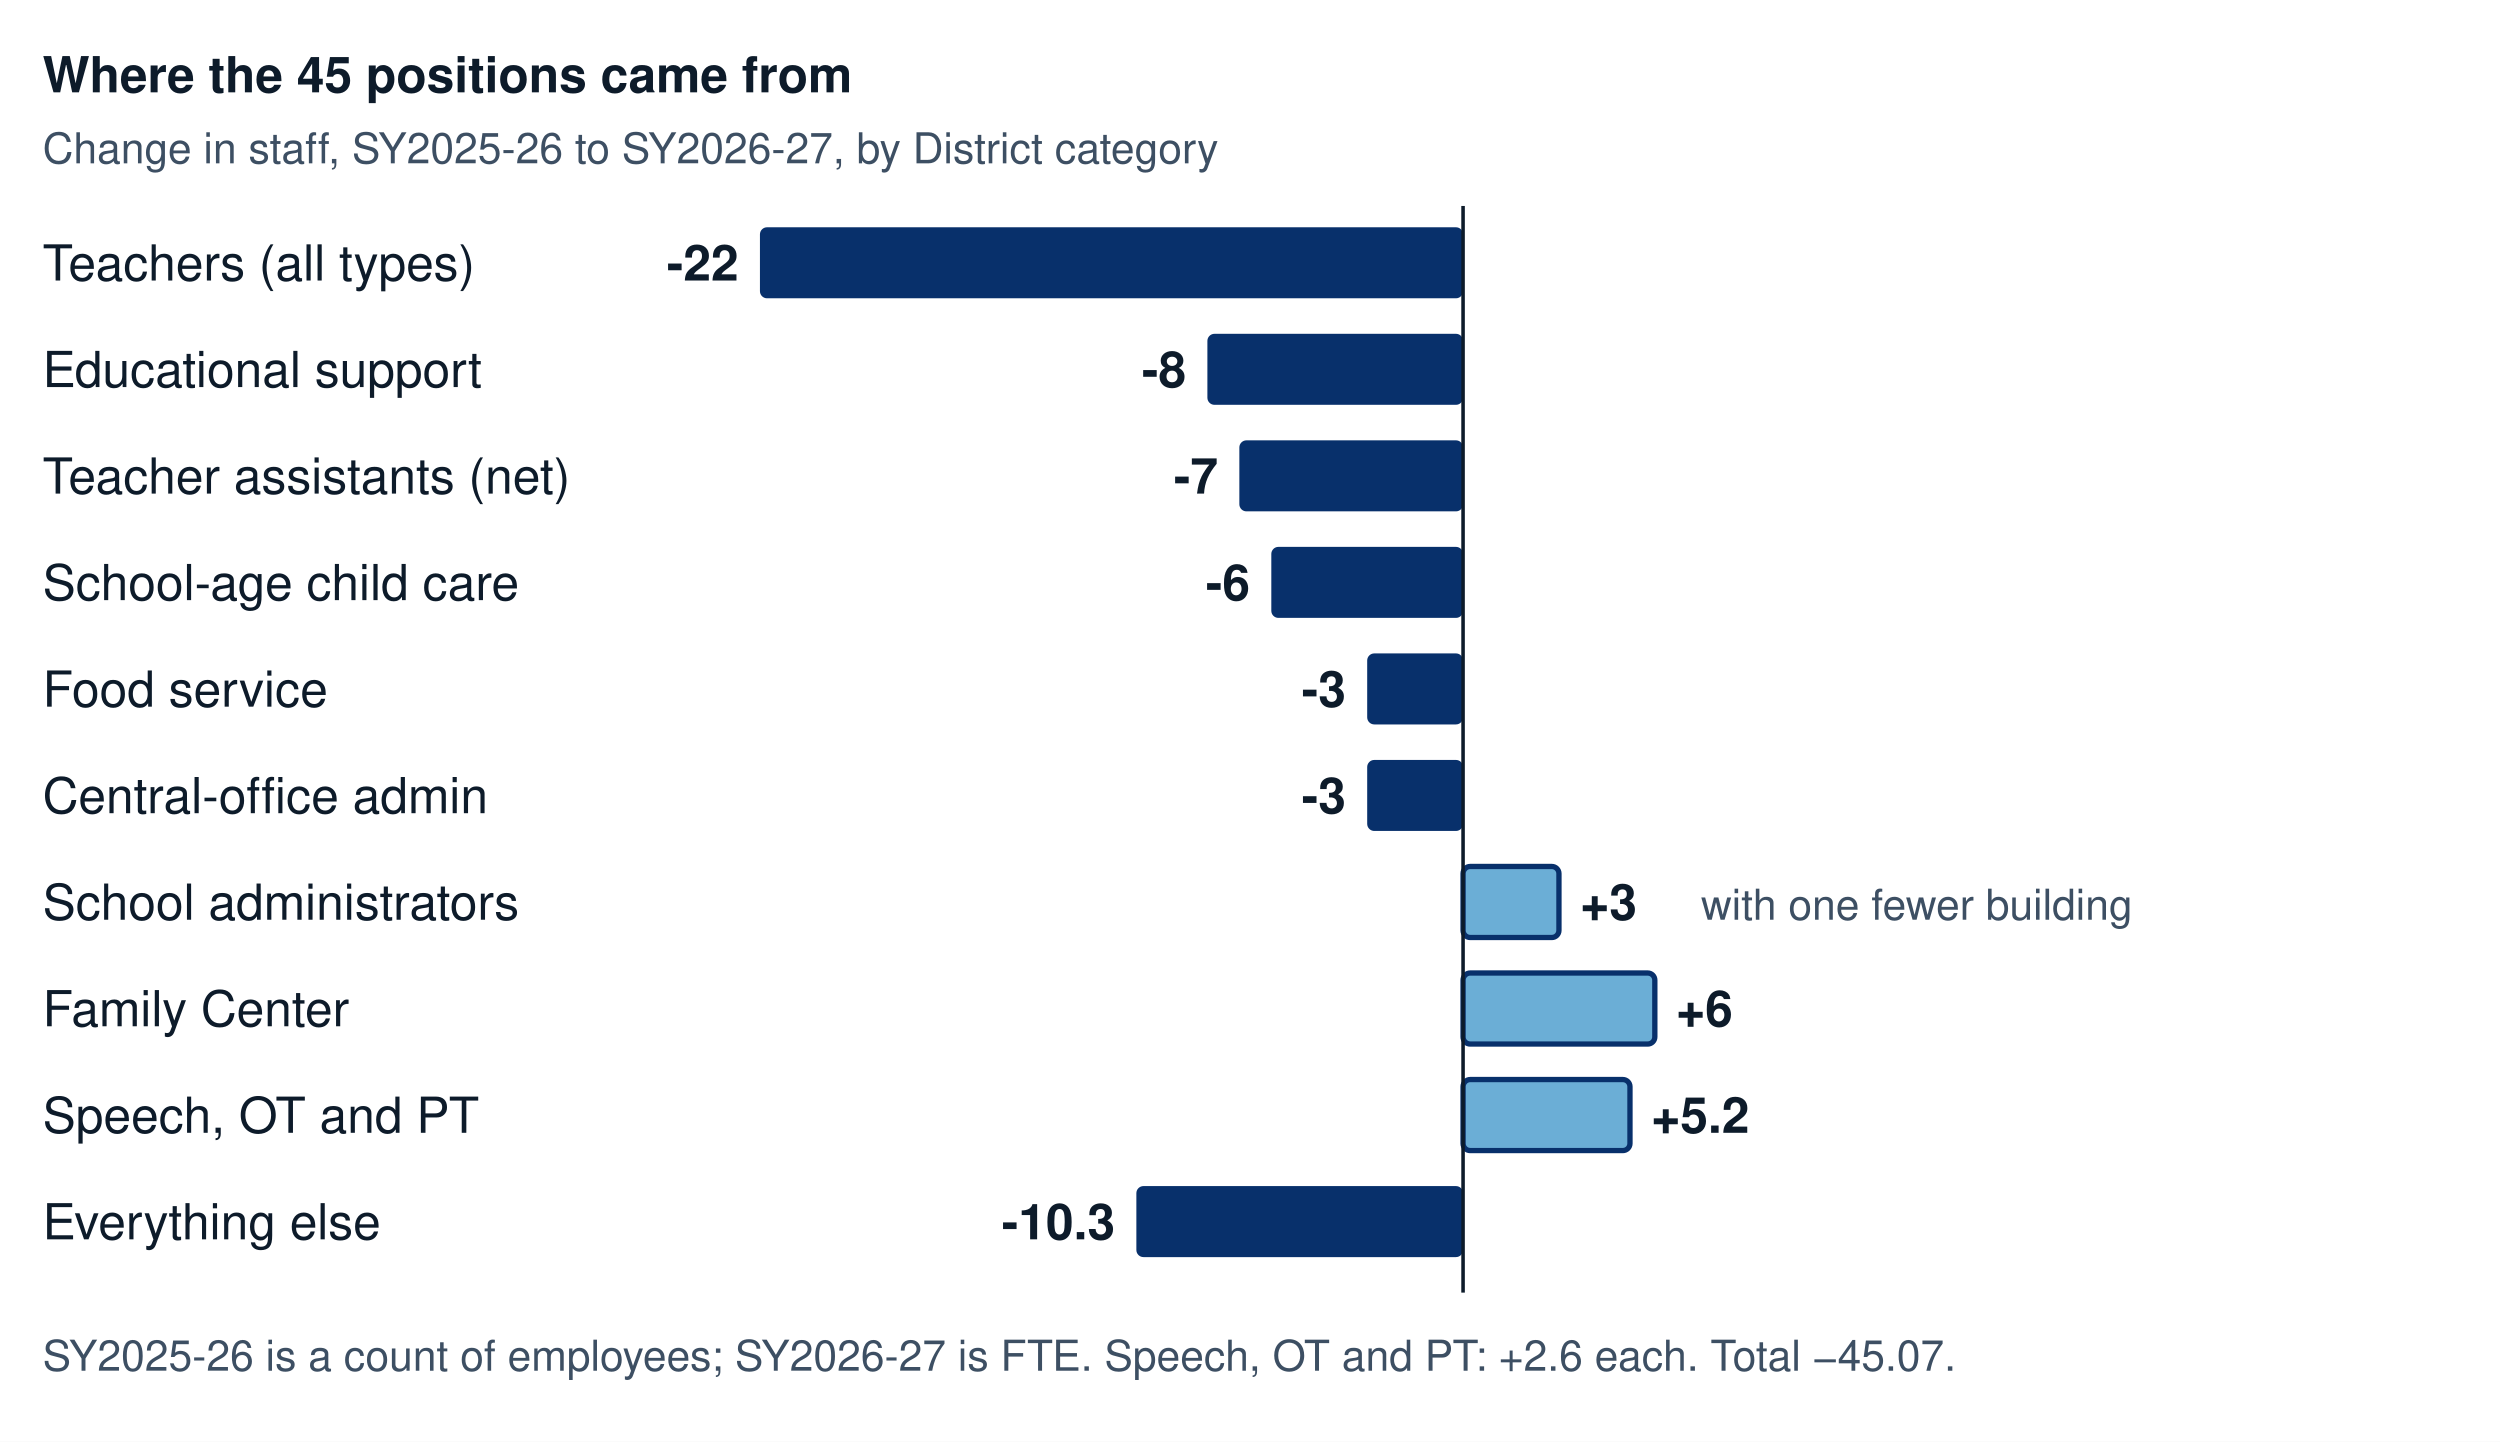
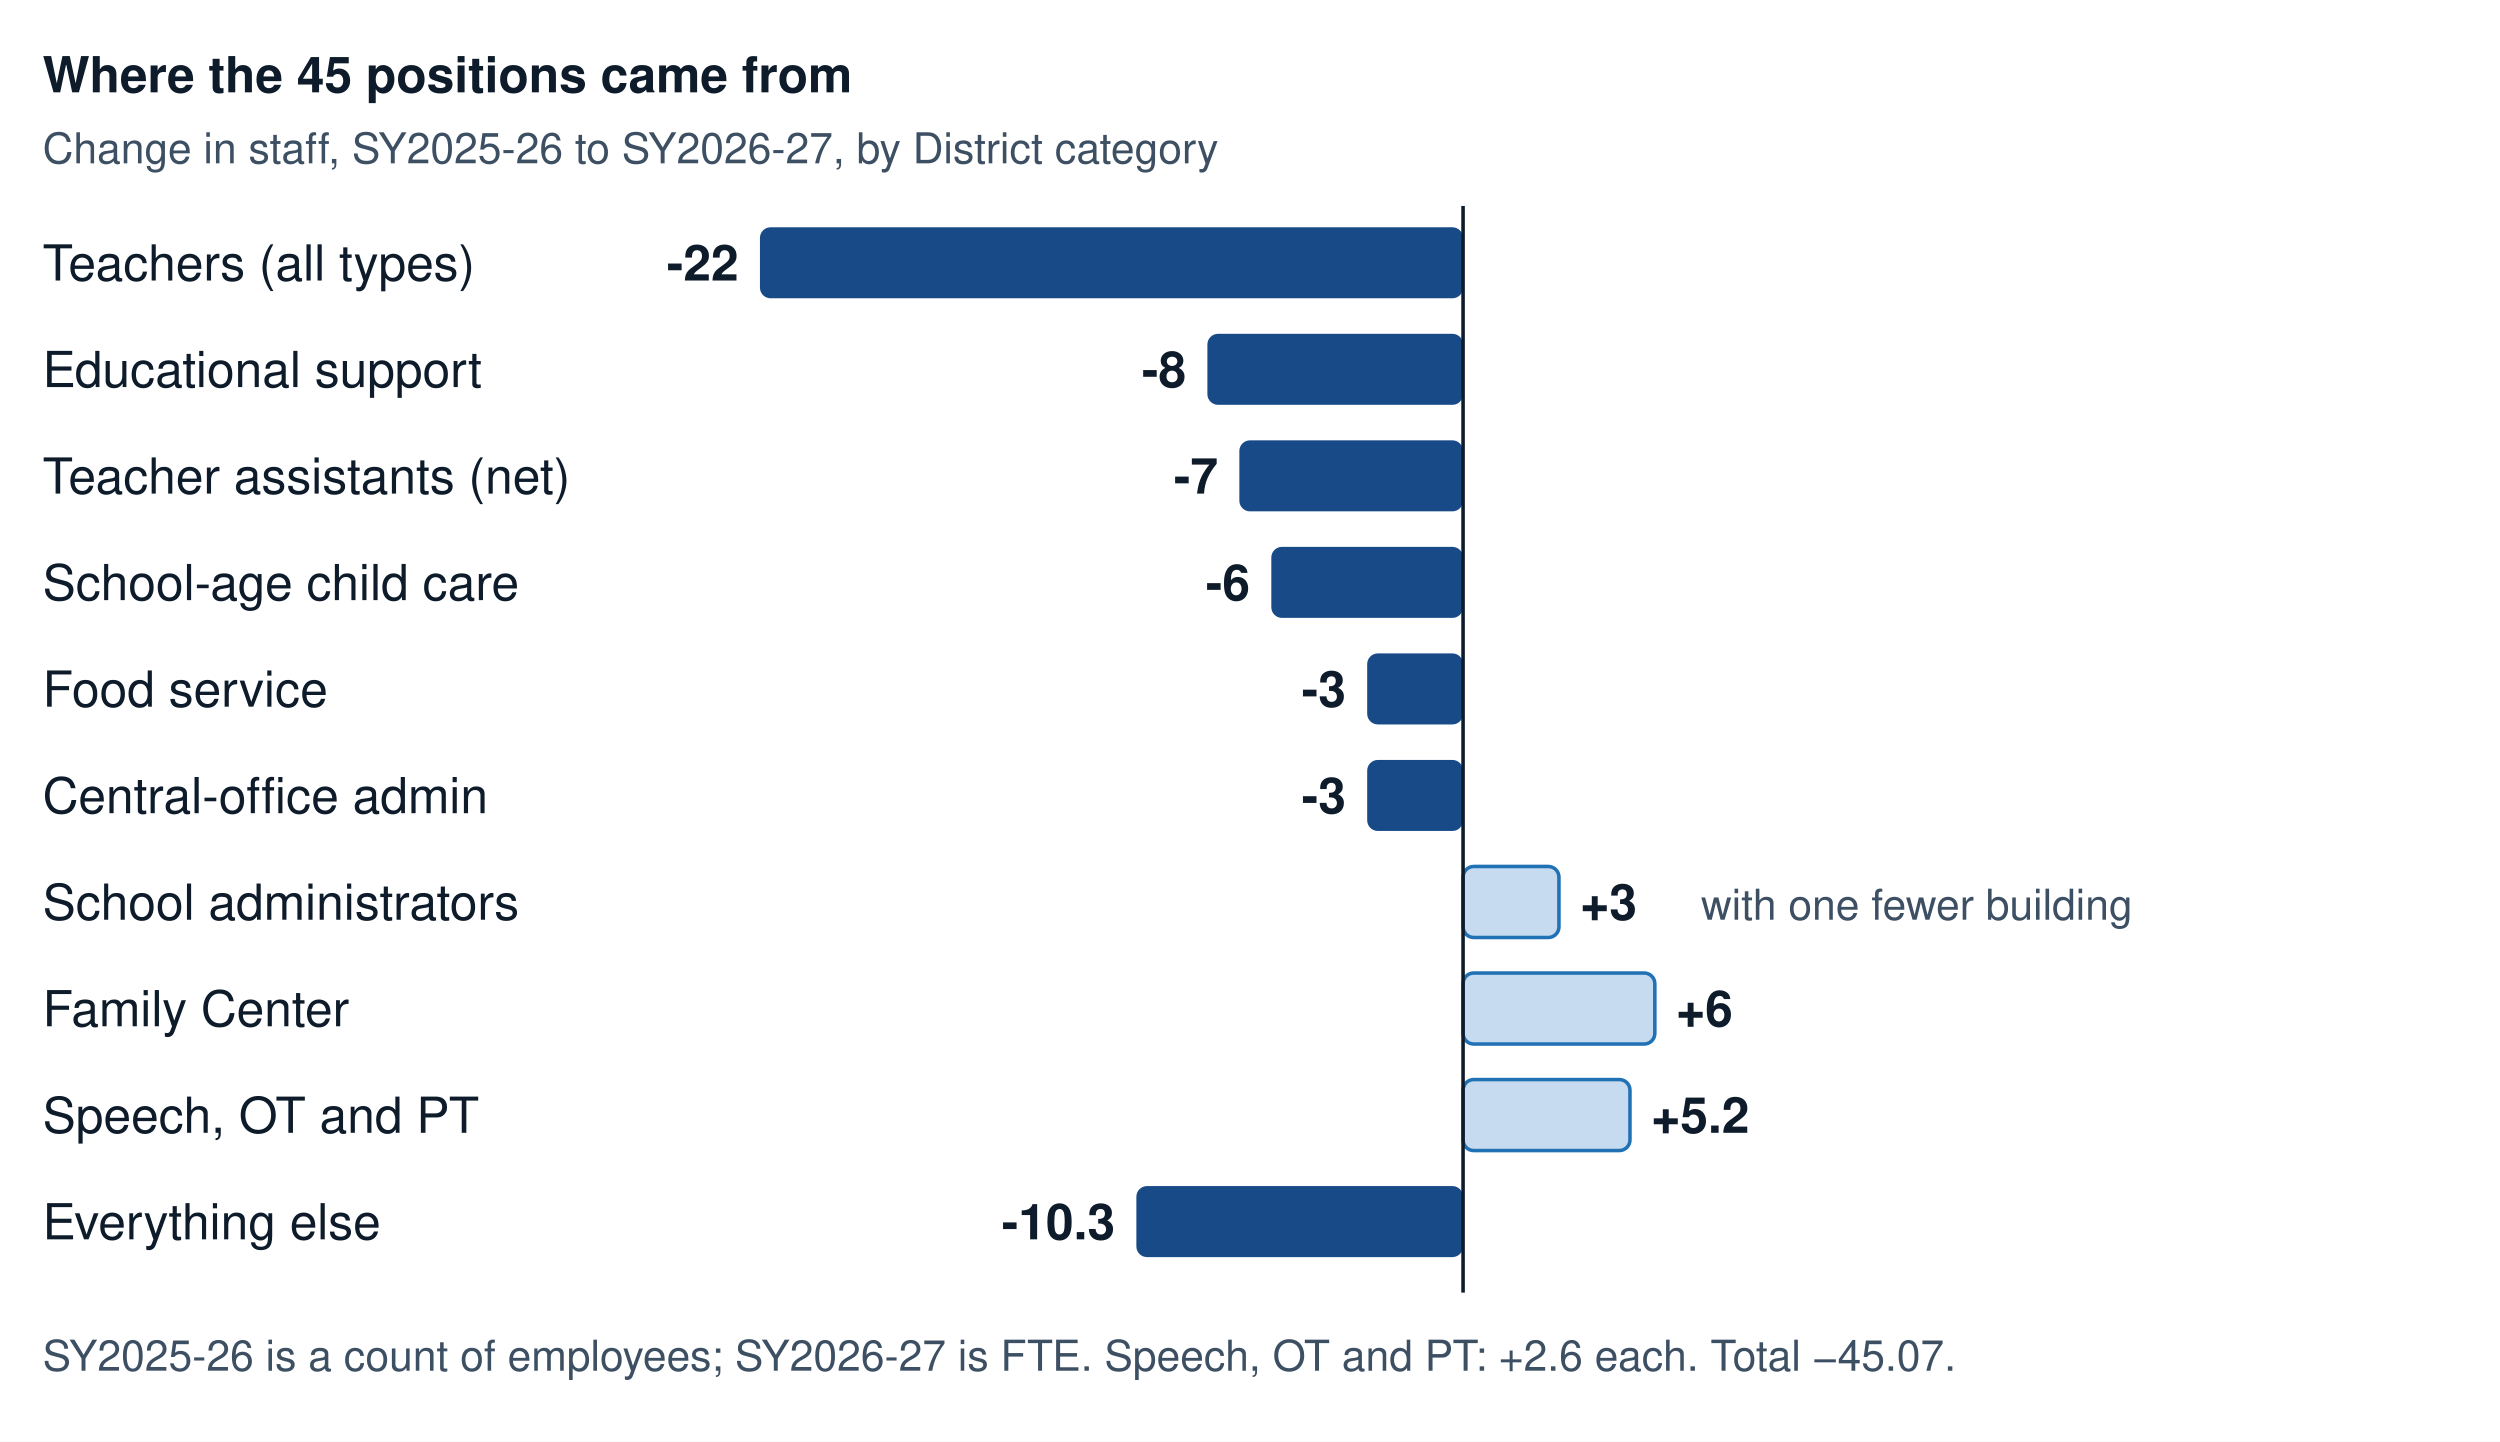
<svg xmlns="http://www.w3.org/2000/svg" viewBox="-12 -8 704 406" width="100%">
  <style>
text{font-family:-apple-system,Segoe UI,Helvetica,Arial,sans-serif;fill:#0d1b2a}
.t{font-size:14px}.ts{font-size:12px;fill:#3d4f63}.th{font-size:14px;font-weight:600}
- .c-gray rect{fill:#e3ebf3}.c-blue rect{fill:#08306b}.c-amber rect{fill:#08306b}.c-teal rect{fill:#6baed6;stroke:#08306b;stroke-width:1.5}
+ .c-gray rect{fill:#e3ebf3}.c-blue rect{fill:#174a87}.c-amber rect{fill:#174a87}.c-teal rect{fill:#c6dbef;stroke:#2171b5;stroke-width:1}
.c-blue text{fill:#ffffff}.c-teal text,.c-gray text{fill:#08306b}
.c-panel rect{fill:#f4f8fc;stroke:#c6dbef}
.arr{stroke:#0d1b2a;stroke-width:1}.grid{stroke:#d0d7de;stroke-dasharray:3 3}
</style>
  <rect x="-12" y="-8" width="704" height="406" fill="#ffffff" />
  <text x="0" y="18" class="th">Where the 45 positions came from</text>
  <text x="0" y="38" class="ts">Change in staff, SY2025-26 to SY2026-27, by District category</text>
  <text x="0" y="71" class="t">Teachers (all types)</text>
  <g class="c-blue">
-     <rect x="202" y="56" width="198" height="20" rx="2" />
+     <rect x="202" y="56" width="198" height="20" rx="3" />
  </g>
  <text x="196" y="71" text-anchor="end" class="th">-22</text>
  <text x="0" y="101" class="t">Educational support</text>
  <g class="c-blue">
-     <rect x="328" y="86" width="72" height="20" rx="2" />
+     <rect x="328" y="86" width="72" height="20" rx="3" />
  </g>
  <text x="322" y="101" text-anchor="end" class="th">-8</text>
  <text x="0" y="131" class="t">Teacher assistants (net)</text>
  <g class="c-blue">
-     <rect x="337" y="116" width="63" height="20" rx="2" />
+     <rect x="337" y="116" width="63" height="20" rx="3" />
  </g>
  <text x="331" y="131" text-anchor="end" class="th">-7</text>
  <text x="0" y="161" class="t">School-age child care</text>
  <g class="c-blue">
-     <rect x="346" y="146" width="54" height="20" rx="2" />
+     <rect x="346" y="146" width="54" height="20" rx="3" />
  </g>
  <text x="340" y="161" text-anchor="end" class="th">-6</text>
  <text x="0" y="191" class="t">Food service</text>
  <g class="c-blue">
-     <rect x="373" y="176" width="27" height="20" rx="2" />
+     <rect x="373" y="176" width="27" height="20" rx="3" />
  </g>
  <text x="367" y="191" text-anchor="end" class="th">-3</text>
  <text x="0" y="221" class="t">Central-office admin</text>
  <g class="c-blue">
-     <rect x="373" y="206" width="27" height="20" rx="2" />
+     <rect x="373" y="206" width="27" height="20" rx="3" />
  </g>
  <text x="367" y="221" text-anchor="end" class="th">-3</text>
  <text x="0" y="251" class="t">School administrators</text>
  <g class="c-teal">
-     <rect x="400" y="236" width="27" height="20" rx="2" />
+     <rect x="400" y="236" width="27" height="20" rx="3" />
  </g>
  <text x="433" y="251" text-anchor="start" class="th">+3</text>
  <text x="467" y="251" class="ts">with one fewer building</text>
  <text x="0" y="281" class="t">Family Center</text>
  <g class="c-teal">
-     <rect x="400" y="266" width="54" height="20" rx="2" />
+     <rect x="400" y="266" width="54" height="20" rx="3" />
  </g>
  <text x="460" y="281" text-anchor="start" class="th">+6</text>
  <text x="0" y="311" class="t">Speech, OT and PT</text>
  <g class="c-teal">
-     <rect x="400" y="296" width="47" height="20" rx="2" />
+     <rect x="400" y="296" width="47" height="20" rx="3" />
  </g>
  <text x="453" y="311" text-anchor="start" class="th">+5.2</text>
  <text x="0" y="341" class="t">Everything else</text>
  <g class="c-blue">
-     <rect x="308" y="326" width="92" height="20" rx="2" />
+     <rect x="308" y="326" width="92" height="20" rx="3" />
  </g>
  <text x="302" y="341" text-anchor="end" class="th">-10.3</text>
  <line x1="400" x2="400" y1="50" y2="356" class="arr" />
  <text x="0" y="378" class="ts">SY2025-26 is a count of employees; SY2026-27 is FTE. Speech, OT and PT: +2.6 each. Total −45.07.</text>
</svg>
